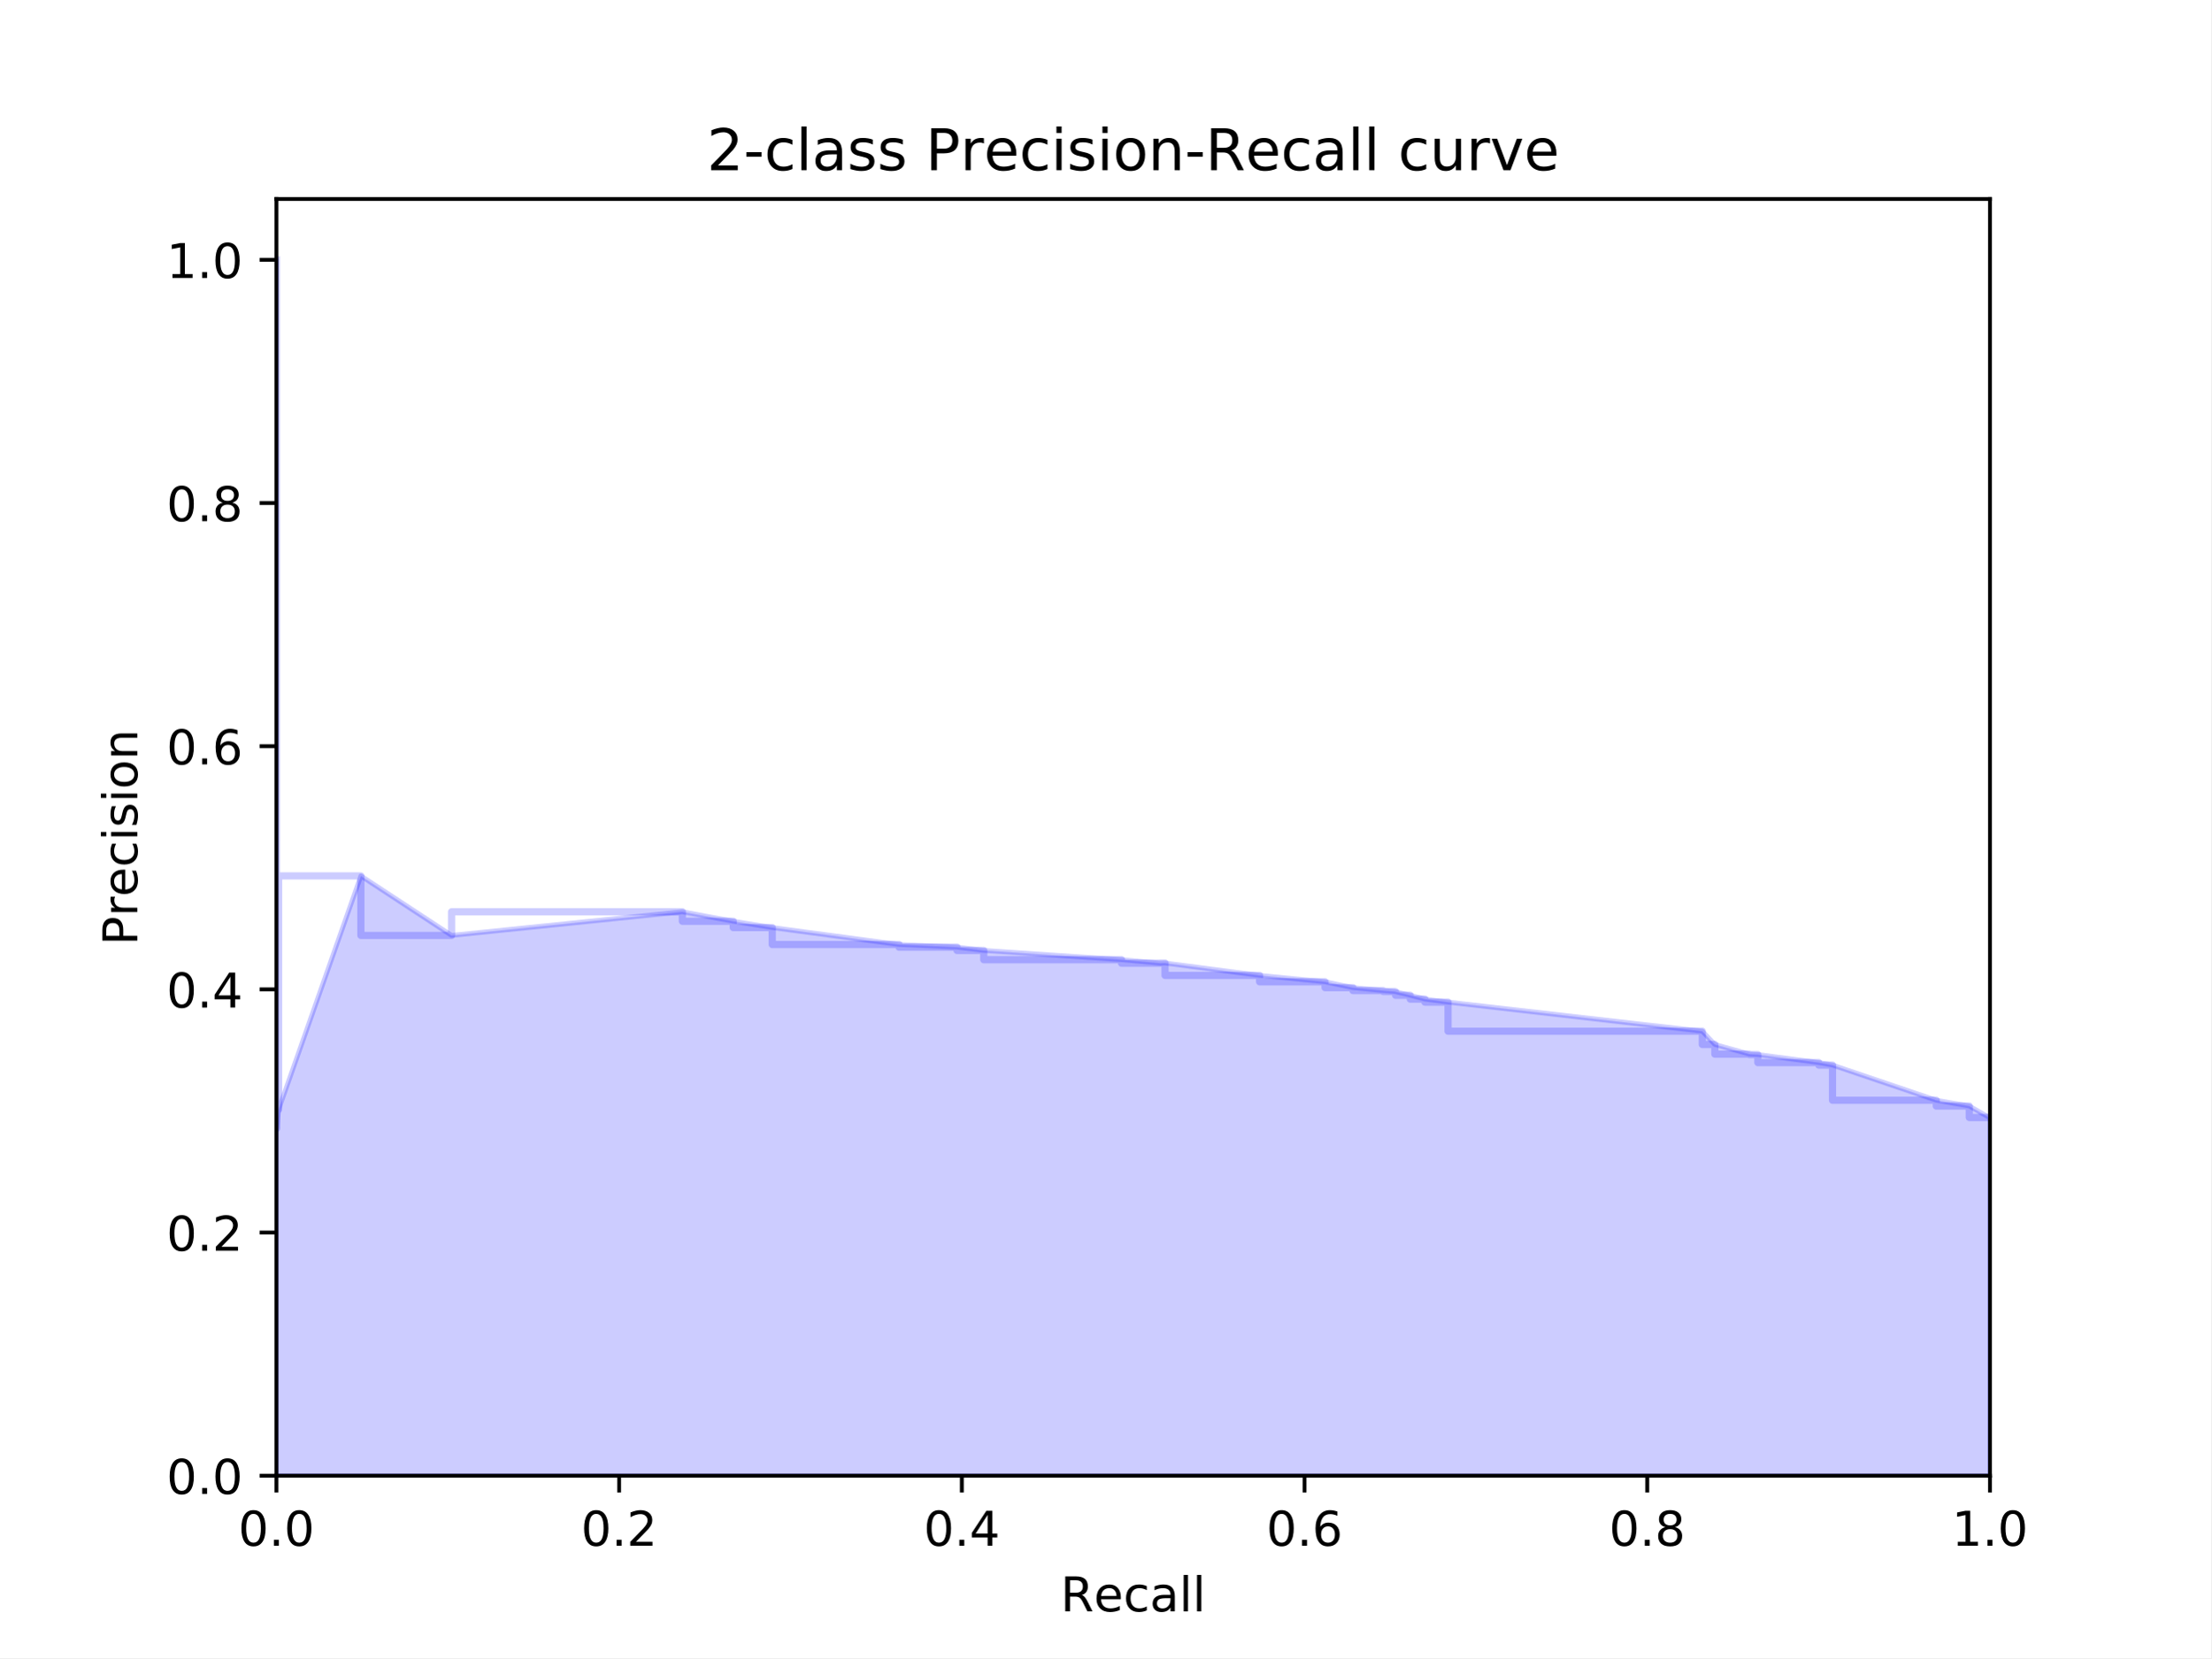
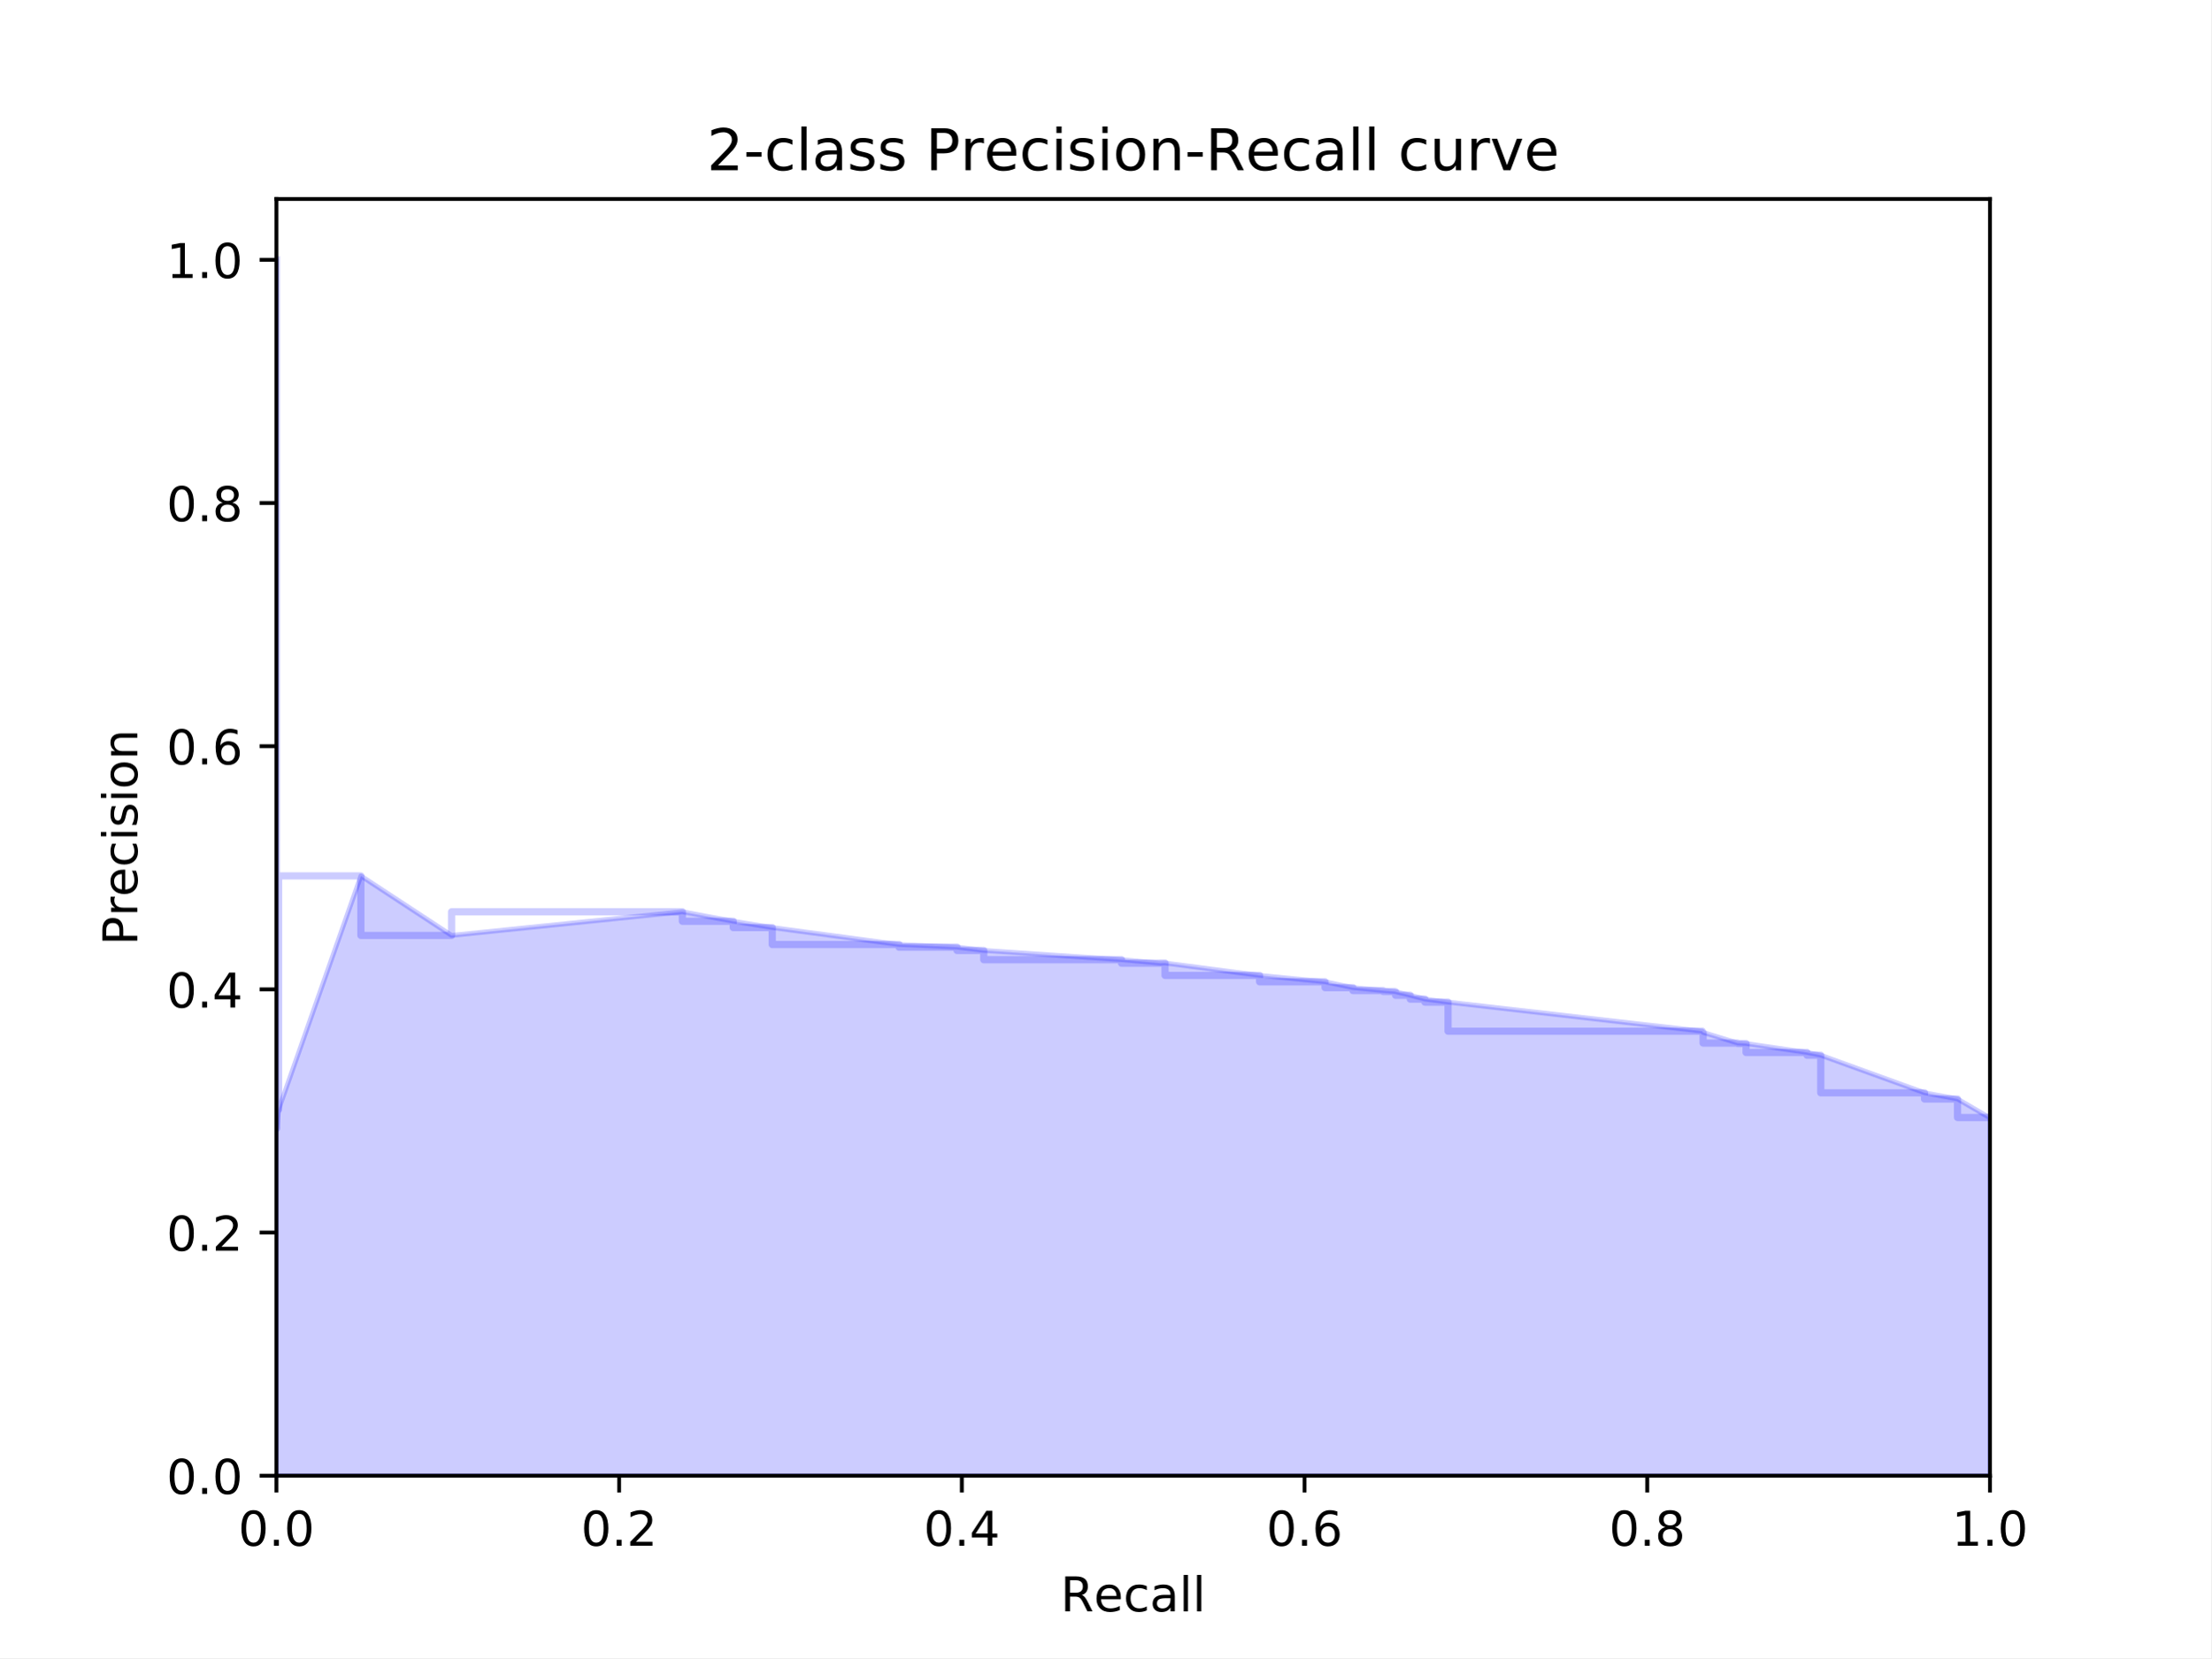
<svg xmlns="http://www.w3.org/2000/svg" xmlns:xlink="http://www.w3.org/1999/xlink" height="345.6pt" version="1.1" viewBox="0 0 460.8 345.6" width="460.8pt">
  <defs>
    <style type="text/css">
*{stroke-linecap:butt;stroke-linejoin:round;}
  </style>
  </defs>
  <g id="figure_1">
    <g id="patch_1">
      <path d="M 0 345.6  L 460.8 345.6  L 460.8 0  L 0 0  z " style="fill:#ffffff;" />
    </g>
    <g id="axes_1">
      <g id="patch_2">
        <path d="M 57.6 307.584  L 414.72 307.584  L 414.72 41.472  L 57.6 41.472  z " style="fill:#ffffff;" />
      </g>
      <g id="PolyCollection_1">
        <defs>
-           <path d="M 414.72 -38.016  L 414.72 -112.677  L 414.573 -112.675  L 410.406 -115.061  L 403.529 -116.264  L 381.903 -123.597  L 379.045 -124.119  L 366.342 -125.789  L 364.572 -125.879  L 357.382 -127.897  L 354.764 -130.66  L 301.776 -136.718  L 296.964 -137.349  L 293.904 -138.153  L 290.843 -138.89  L 290.677 -138.932  L 288.262 -139.122  L 281.975 -139.74  L 276.149 -140.962  L 262.506 -142.289  L 242.797 -144.866  L 241.82 -144.836  L 233.726 -145.564  L 205.02 -147.492  L 199.452 -148.177  L 187.358 -148.73  L 160.938 -152.262  L 152.807 -153.58  L 142.206 -155.554  L 94.105 -150.631  L 75.207 -163.034  L 58.061 -114.353  L 57.674 -110.427  L 57.6 -291.456  L 57.6 -38.016  L 57.6 -38.016  L 57.674 -38.016  L 58.061 -38.016  L 75.207 -38.016  L 94.105 -38.016  L 142.206 -38.016  L 152.807 -38.016  L 160.938 -38.016  L 187.358 -38.016  L 199.452 -38.016  L 205.02 -38.016  L 233.726 -38.016  L 241.82 -38.016  L 242.797 -38.016  L 262.506 -38.016  L 276.149 -38.016  L 281.975 -38.016  L 288.262 -38.016  L 290.677 -38.016  L 290.843 -38.016  L 293.904 -38.016  L 296.964 -38.016  L 301.776 -38.016  L 354.764 -38.016  L 357.382 -38.016  L 364.572 -38.016  L 366.342 -38.016  L 379.045 -38.016  L 381.903 -38.016  L 403.529 -38.016  L 410.406 -38.016  L 414.573 -38.016  L 414.72 -38.016  z " id="m663ce5c6a4" style="stroke:#0000ff;stroke-opacity:0.2;" />
+           <path d="M 414.72 -38.016  L 414.72 -112.677  L 414.573 -112.675  L 407.954 -116.53  L 401.077 -117.82  L 379.45 -125.654  L 376.593 -126.224  L 363.89 -128.086  L 362.12 -128.194  L 354.93 -130.399  L 354.764 -130.66  L 301.776 -136.718  L 296.964 -137.349  L 293.904 -138.153  L 290.843 -138.89  L 290.677 -138.932  L 288.262 -139.122  L 281.975 -139.74  L 276.149 -140.962  L 262.506 -142.289  L 242.797 -144.866  L 241.82 -144.836  L 233.726 -145.564  L 205.02 -147.492  L 199.452 -148.177  L 187.358 -148.73  L 160.938 -152.262  L 152.807 -153.58  L 142.206 -155.554  L 94.105 -150.631  L 75.207 -163.034  L 58.061 -114.353  L 57.674 -110.427  L 57.6 -291.456  L 57.6 -38.016  L 57.6 -38.016  L 57.674 -38.016  L 58.061 -38.016  L 75.207 -38.016  L 94.105 -38.016  L 142.206 -38.016  L 152.807 -38.016  L 160.938 -38.016  L 187.358 -38.016  L 199.452 -38.016  L 205.02 -38.016  L 233.726 -38.016  L 241.82 -38.016  L 242.797 -38.016  L 262.506 -38.016  L 276.149 -38.016  L 281.975 -38.016  L 288.262 -38.016  L 290.677 -38.016  L 290.843 -38.016  L 293.904 -38.016  L 296.964 -38.016  L 301.776 -38.016  L 354.764 -38.016  L 354.93 -38.016  L 362.12 -38.016  L 363.89 -38.016  L 376.593 -38.016  L 379.45 -38.016  L 401.077 -38.016  L 407.954 -38.016  L 414.573 -38.016  L 414.72 -38.016  z " id="mf8986ec4d5" style="stroke:#0000ff;stroke-opacity:0.2;" />
        </defs>
-         <g clip-path="url(#pb2841fa55d)">
-           <use style="fill:#0000ff;fill-opacity:0.2;stroke:#0000ff;stroke-opacity:0.2;" x="0" xlink:href="#m663ce5c6a4" y="345.6" />
+         <g clip-path="url(#p675cea5acf)">
+           <use style="fill:#0000ff;fill-opacity:0.2;stroke:#0000ff;stroke-opacity:0.2;" x="0" xlink:href="#mf8986ec4d5" y="345.6" />
        </g>
      </g>
      <g id="matplotlib.axis_1">
        <g id="xtick_1">
          <g id="line2d_1">
            <defs>
-               <path d="M 0 0  L 0 3.5  " id="m439074c978" style="stroke:#000000;stroke-width:0.8;" />
-             </defs>
-             <g>
-               <use style="stroke:#000000;stroke-width:0.8;" x="57.6" xlink:href="#m439074c978" y="307.584" />
+               <path d="M 0 0  L 0 3.5  " id="me4d34f2987" style="stroke:#000000;stroke-width:0.8;" />
+             </defs>
+             <g>
+               <use style="stroke:#000000;stroke-width:0.8;" x="57.6" xlink:href="#me4d34f2987" y="307.584" />
            </g>
          </g>
          <g id="text_1">
            <defs>
              <path d="M 31.781 66.406  Q 24.172 66.406 20.328 58.906  Q 16.5 51.422 16.5 36.375  Q 16.5 21.391 20.328 13.891  Q 24.172 6.391 31.781 6.391  Q 39.453 6.391 43.281 13.891  Q 47.125 21.391 47.125 36.375  Q 47.125 51.422 43.281 58.906  Q 39.453 66.406 31.781 66.406  z M 31.781 74.219  Q 44.047 74.219 50.516 64.516  Q 56.984 54.828 56.984 36.375  Q 56.984 17.969 50.516 8.266  Q 44.047 -1.422 31.781 -1.422  Q 19.531 -1.422 13.062 8.266  Q 6.594 17.969 6.594 36.375  Q 6.594 54.828 13.062 64.516  Q 19.531 74.219 31.781 74.219  z " id="DejaVuSans-48" />
              <path d="M 10.688 12.406  L 21 12.406  L 21 0  L 10.688 0  z " id="DejaVuSans-46" />
            </defs>
            <g transform="translate(49.64844 322.1824)scale(0.1 -0.1)">
              <use xlink:href="#DejaVuSans-48" />
              <use x="63.623" xlink:href="#DejaVuSans-46" />
              <use x="95.41" xlink:href="#DejaVuSans-48" />
            </g>
          </g>
        </g>
        <g id="xtick_2">
          <g id="line2d_2">
            <g>
-               <use style="stroke:#000000;stroke-width:0.8;" x="129.024" xlink:href="#m439074c978" y="307.584" />
+               <use style="stroke:#000000;stroke-width:0.8;" x="129.024" xlink:href="#me4d34f2987" y="307.584" />
            </g>
          </g>
          <g id="text_2">
            <defs>
              <path d="M 19.188 8.297  L 53.609 8.297  L 53.609 0  L 7.328 0  L 7.328 8.297  Q 12.938 14.109 22.625 23.891  Q 32.328 33.688 34.812 36.531  Q 39.547 41.844 41.422 45.531  Q 43.312 49.219 43.312 52.781  Q 43.312 58.594 39.234 62.25  Q 35.156 65.922 28.609 65.922  Q 23.969 65.922 18.812 64.312  Q 13.672 62.703 7.812 59.422  L 7.812 69.391  Q 13.766 71.781 18.938 73  Q 24.125 74.219 28.422 74.219  Q 39.75 74.219 46.484 68.547  Q 53.219 62.891 53.219 53.422  Q 53.219 48.922 51.531 44.891  Q 49.859 40.875 45.406 35.406  Q 44.188 33.984 37.641 27.219  Q 31.109 20.453 19.188 8.297  z " id="DejaVuSans-50" />
            </defs>
            <g transform="translate(121.0724 322.1824)scale(0.1 -0.1)">
              <use xlink:href="#DejaVuSans-48" />
              <use x="63.623" xlink:href="#DejaVuSans-46" />
              <use x="95.41" xlink:href="#DejaVuSans-50" />
            </g>
          </g>
        </g>
        <g id="xtick_3">
          <g id="line2d_3">
            <g>
-               <use style="stroke:#000000;stroke-width:0.8;" x="200.448" xlink:href="#m439074c978" y="307.584" />
+               <use style="stroke:#000000;stroke-width:0.8;" x="200.448" xlink:href="#me4d34f2987" y="307.584" />
            </g>
          </g>
          <g id="text_3">
            <defs>
              <path d="M 37.797 64.312  L 12.891 25.391  L 37.797 25.391  z M 35.203 72.906  L 47.609 72.906  L 47.609 25.391  L 58.016 25.391  L 58.016 17.188  L 47.609 17.188  L 47.609 0  L 37.797 0  L 37.797 17.188  L 4.891 17.188  L 4.891 26.703  z " id="DejaVuSans-52" />
            </defs>
            <g transform="translate(192.4964 322.1824)scale(0.1 -0.1)">
              <use xlink:href="#DejaVuSans-48" />
              <use x="63.623" xlink:href="#DejaVuSans-46" />
              <use x="95.41" xlink:href="#DejaVuSans-52" />
            </g>
          </g>
        </g>
        <g id="xtick_4">
          <g id="line2d_4">
            <g>
-               <use style="stroke:#000000;stroke-width:0.8;" x="271.872" xlink:href="#m439074c978" y="307.584" />
+               <use style="stroke:#000000;stroke-width:0.8;" x="271.872" xlink:href="#me4d34f2987" y="307.584" />
            </g>
          </g>
          <g id="text_4">
            <defs>
              <path d="M 33.016 40.375  Q 26.375 40.375 22.484 35.828  Q 18.609 31.297 18.609 23.391  Q 18.609 15.531 22.484 10.953  Q 26.375 6.391 33.016 6.391  Q 39.656 6.391 43.531 10.953  Q 47.406 15.531 47.406 23.391  Q 47.406 31.297 43.531 35.828  Q 39.656 40.375 33.016 40.375  z M 52.594 71.297  L 52.594 62.312  Q 48.875 64.062 45.094 64.984  Q 41.312 65.922 37.594 65.922  Q 27.828 65.922 22.672 59.328  Q 17.531 52.734 16.797 39.406  Q 19.672 43.656 24.016 45.922  Q 28.375 48.188 33.594 48.188  Q 44.578 48.188 50.953 41.516  Q 57.328 34.859 57.328 23.391  Q 57.328 12.156 50.688 5.359  Q 44.047 -1.422 33.016 -1.422  Q 20.359 -1.422 13.672 8.266  Q 6.984 17.969 6.984 36.375  Q 6.984 53.656 15.188 63.938  Q 23.391 74.219 37.203 74.219  Q 40.922 74.219 44.703 73.484  Q 48.484 72.75 52.594 71.297  z " id="DejaVuSans-54" />
            </defs>
            <g transform="translate(263.9204 322.1824)scale(0.1 -0.1)">
              <use xlink:href="#DejaVuSans-48" />
              <use x="63.623" xlink:href="#DejaVuSans-46" />
              <use x="95.41" xlink:href="#DejaVuSans-54" />
            </g>
          </g>
        </g>
        <g id="xtick_5">
          <g id="line2d_5">
            <g>
-               <use style="stroke:#000000;stroke-width:0.8;" x="343.296" xlink:href="#m439074c978" y="307.584" />
+               <use style="stroke:#000000;stroke-width:0.8;" x="343.296" xlink:href="#me4d34f2987" y="307.584" />
            </g>
          </g>
          <g id="text_5">
            <defs>
              <path d="M 31.781 34.625  Q 24.75 34.625 20.719 30.859  Q 16.703 27.094 16.703 20.516  Q 16.703 13.922 20.719 10.156  Q 24.75 6.391 31.781 6.391  Q 38.812 6.391 42.859 10.172  Q 46.922 13.969 46.922 20.516  Q 46.922 27.094 42.891 30.859  Q 38.875 34.625 31.781 34.625  z M 21.922 38.812  Q 15.578 40.375 12.031 44.719  Q 8.5 49.078 8.5 55.328  Q 8.5 64.062 14.719 69.141  Q 20.953 74.219 31.781 74.219  Q 42.672 74.219 48.875 69.141  Q 55.078 64.062 55.078 55.328  Q 55.078 49.078 51.531 44.719  Q 48 40.375 41.703 38.812  Q 48.828 37.156 52.797 32.312  Q 56.781 27.484 56.781 20.516  Q 56.781 9.906 50.312 4.234  Q 43.844 -1.422 31.781 -1.422  Q 19.734 -1.422 13.25 4.234  Q 6.781 9.906 6.781 20.516  Q 6.781 27.484 10.781 32.312  Q 14.797 37.156 21.922 38.812  z M 18.312 54.391  Q 18.312 48.734 21.844 45.562  Q 25.391 42.391 31.781 42.391  Q 38.141 42.391 41.719 45.562  Q 45.312 48.734 45.312 54.391  Q 45.312 60.062 41.719 63.234  Q 38.141 66.406 31.781 66.406  Q 25.391 66.406 21.844 63.234  Q 18.312 60.062 18.312 54.391  z " id="DejaVuSans-56" />
            </defs>
            <g transform="translate(335.3444 322.1824)scale(0.1 -0.1)">
              <use xlink:href="#DejaVuSans-48" />
              <use x="63.623" xlink:href="#DejaVuSans-46" />
              <use x="95.41" xlink:href="#DejaVuSans-56" />
            </g>
          </g>
        </g>
        <g id="xtick_6">
          <g id="line2d_6">
            <g>
-               <use style="stroke:#000000;stroke-width:0.8;" x="414.72" xlink:href="#m439074c978" y="307.584" />
+               <use style="stroke:#000000;stroke-width:0.8;" x="414.72" xlink:href="#me4d34f2987" y="307.584" />
            </g>
          </g>
          <g id="text_6">
            <defs>
              <path d="M 12.406 8.297  L 28.516 8.297  L 28.516 63.922  L 10.984 60.406  L 10.984 69.391  L 28.422 72.906  L 38.281 72.906  L 38.281 8.297  L 54.391 8.297  L 54.391 0  L 12.406 0  z " id="DejaVuSans-49" />
            </defs>
            <g transform="translate(406.7684 322.1824)scale(0.1 -0.1)">
              <use xlink:href="#DejaVuSans-49" />
              <use x="63.623" xlink:href="#DejaVuSans-46" />
              <use x="95.41" xlink:href="#DejaVuSans-48" />
            </g>
          </g>
        </g>
        <g id="text_7">
          <defs>
            <path d="M 44.391 34.188  Q 47.562 33.109 50.562 29.594  Q 53.562 26.078 56.594 19.922  L 66.609 0  L 56 0  L 46.688 18.703  Q 43.062 26.031 39.672 28.422  Q 36.281 30.812 30.422 30.812  L 19.672 30.812  L 19.672 0  L 9.812 0  L 9.812 72.906  L 32.078 72.906  Q 44.578 72.906 50.734 67.672  Q 56.891 62.453 56.891 51.906  Q 56.891 45.016 53.688 40.469  Q 50.484 35.938 44.391 34.188  z M 19.672 64.797  L 19.672 38.922  L 32.078 38.922  Q 39.203 38.922 42.844 42.219  Q 46.484 45.516 46.484 51.906  Q 46.484 58.297 42.844 61.547  Q 39.203 64.797 32.078 64.797  z " id="DejaVuSans-82" />
            <path d="M 56.203 29.594  L 56.203 25.203  L 14.891 25.203  Q 15.484 15.922 20.484 11.062  Q 25.484 6.203 34.422 6.203  Q 39.594 6.203 44.453 7.469  Q 49.312 8.734 54.109 11.281  L 54.109 2.781  Q 49.266 0.734 44.188 -0.344  Q 39.109 -1.422 33.891 -1.422  Q 20.797 -1.422 13.156 6.188  Q 5.516 13.812 5.516 26.812  Q 5.516 40.234 12.766 48.109  Q 20.016 56 32.328 56  Q 43.359 56 49.781 48.891  Q 56.203 41.797 56.203 29.594  z M 47.219 32.234  Q 47.125 39.594 43.094 43.984  Q 39.062 48.391 32.422 48.391  Q 24.906 48.391 20.391 44.141  Q 15.875 39.891 15.188 32.172  z " id="DejaVuSans-101" />
            <path d="M 48.781 52.594  L 48.781 44.188  Q 44.969 46.297 41.141 47.344  Q 37.312 48.391 33.406 48.391  Q 24.656 48.391 19.812 42.844  Q 14.984 37.312 14.984 27.297  Q 14.984 17.281 19.812 11.734  Q 24.656 6.203 33.406 6.203  Q 37.312 6.203 41.141 7.25  Q 44.969 8.297 48.781 10.406  L 48.781 2.094  Q 45.016 0.344 40.984 -0.531  Q 36.969 -1.422 32.422 -1.422  Q 20.062 -1.422 12.781 6.344  Q 5.516 14.109 5.516 27.297  Q 5.516 40.672 12.859 48.328  Q 20.219 56 33.016 56  Q 37.156 56 41.109 55.141  Q 45.062 54.297 48.781 52.594  z " id="DejaVuSans-99" />
            <path d="M 34.281 27.484  Q 23.391 27.484 19.188 25  Q 14.984 22.516 14.984 16.5  Q 14.984 11.719 18.141 8.906  Q 21.297 6.109 26.703 6.109  Q 34.188 6.109 38.703 11.406  Q 43.219 16.703 43.219 25.484  L 43.219 27.484  z M 52.203 31.203  L 52.203 0  L 43.219 0  L 43.219 8.297  Q 40.141 3.328 35.547 0.953  Q 30.953 -1.422 24.312 -1.422  Q 15.922 -1.422 10.953 3.297  Q 6 8.016 6 15.922  Q 6 25.141 12.172 29.828  Q 18.359 34.516 30.609 34.516  L 43.219 34.516  L 43.219 35.406  Q 43.219 41.609 39.141 45  Q 35.062 48.391 27.688 48.391  Q 23 48.391 18.547 47.266  Q 14.109 46.141 10.016 43.891  L 10.016 52.203  Q 14.938 54.109 19.578 55.047  Q 24.219 56 28.609 56  Q 40.484 56 46.344 49.844  Q 52.203 43.703 52.203 31.203  z " id="DejaVuSans-97" />
            <path d="M 9.422 75.984  L 18.406 75.984  L 18.406 0  L 9.422 0  z " id="DejaVuSans-108" />
          </defs>
          <g transform="translate(221.0209 335.8606)scale(0.1 -0.1)">
            <use xlink:href="#DejaVuSans-82" />
            <use x="69.42" xlink:href="#DejaVuSans-101" />
            <use x="130.943" xlink:href="#DejaVuSans-99" />
            <use x="185.924" xlink:href="#DejaVuSans-97" />
            <use x="247.203" xlink:href="#DejaVuSans-108" />
            <use x="274.986" xlink:href="#DejaVuSans-108" />
          </g>
        </g>
      </g>
      <g id="matplotlib.axis_2">
        <g id="ytick_1">
          <g id="line2d_7">
            <defs>
-               <path d="M 0 0  L -3.5 0  " id="ma636345606" style="stroke:#000000;stroke-width:0.8;" />
-             </defs>
-             <g>
-               <use style="stroke:#000000;stroke-width:0.8;" x="57.6" xlink:href="#ma636345606" y="307.584" />
+               <path d="M 0 0  L -3.5 0  " id="m37a2d2487c" style="stroke:#000000;stroke-width:0.8;" />
+             </defs>
+             <g>
+               <use style="stroke:#000000;stroke-width:0.8;" x="57.6" xlink:href="#m37a2d2487c" y="307.584" />
            </g>
          </g>
          <g id="text_8">
            <g transform="translate(34.69687 311.3832)scale(0.1 -0.1)">
              <use xlink:href="#DejaVuSans-48" />
              <use x="63.623" xlink:href="#DejaVuSans-46" />
              <use x="95.41" xlink:href="#DejaVuSans-48" />
            </g>
          </g>
        </g>
        <g id="ytick_2">
          <g id="line2d_8">
            <g>
-               <use style="stroke:#000000;stroke-width:0.8;" x="57.6" xlink:href="#ma636345606" y="256.896" />
+               <use style="stroke:#000000;stroke-width:0.8;" x="57.6" xlink:href="#m37a2d2487c" y="256.896" />
            </g>
          </g>
          <g id="text_9">
            <g transform="translate(34.69687 260.6952)scale(0.1 -0.1)">
              <use xlink:href="#DejaVuSans-48" />
              <use x="63.623" xlink:href="#DejaVuSans-46" />
              <use x="95.41" xlink:href="#DejaVuSans-50" />
            </g>
          </g>
        </g>
        <g id="ytick_3">
          <g id="line2d_9">
            <g>
-               <use style="stroke:#000000;stroke-width:0.8;" x="57.6" xlink:href="#ma636345606" y="206.208" />
+               <use style="stroke:#000000;stroke-width:0.8;" x="57.6" xlink:href="#m37a2d2487c" y="206.208" />
            </g>
          </g>
          <g id="text_10">
            <g transform="translate(34.69687 210.0072)scale(0.1 -0.1)">
              <use xlink:href="#DejaVuSans-48" />
              <use x="63.623" xlink:href="#DejaVuSans-46" />
              <use x="95.41" xlink:href="#DejaVuSans-52" />
            </g>
          </g>
        </g>
        <g id="ytick_4">
          <g id="line2d_10">
            <g>
-               <use style="stroke:#000000;stroke-width:0.8;" x="57.6" xlink:href="#ma636345606" y="155.52" />
+               <use style="stroke:#000000;stroke-width:0.8;" x="57.6" xlink:href="#m37a2d2487c" y="155.52" />
            </g>
          </g>
          <g id="text_11">
            <g transform="translate(34.69687 159.3192)scale(0.1 -0.1)">
              <use xlink:href="#DejaVuSans-48" />
              <use x="63.623" xlink:href="#DejaVuSans-46" />
              <use x="95.41" xlink:href="#DejaVuSans-54" />
            </g>
          </g>
        </g>
        <g id="ytick_5">
          <g id="line2d_11">
            <g>
-               <use style="stroke:#000000;stroke-width:0.8;" x="57.6" xlink:href="#ma636345606" y="104.832" />
+               <use style="stroke:#000000;stroke-width:0.8;" x="57.6" xlink:href="#m37a2d2487c" y="104.832" />
            </g>
          </g>
          <g id="text_12">
            <g transform="translate(34.69687 108.6312)scale(0.1 -0.1)">
              <use xlink:href="#DejaVuSans-48" />
              <use x="63.623" xlink:href="#DejaVuSans-46" />
              <use x="95.41" xlink:href="#DejaVuSans-56" />
            </g>
          </g>
        </g>
        <g id="ytick_6">
          <g id="line2d_12">
            <g>
-               <use style="stroke:#000000;stroke-width:0.8;" x="57.6" xlink:href="#ma636345606" y="54.144" />
+               <use style="stroke:#000000;stroke-width:0.8;" x="57.6" xlink:href="#m37a2d2487c" y="54.144" />
            </g>
          </g>
          <g id="text_13">
            <g transform="translate(34.69687 57.94322)scale(0.1 -0.1)">
              <use xlink:href="#DejaVuSans-49" />
              <use x="63.623" xlink:href="#DejaVuSans-46" />
              <use x="95.41" xlink:href="#DejaVuSans-48" />
            </g>
          </g>
        </g>
        <g id="text_14">
          <defs>
            <path d="M 19.672 64.797  L 19.672 37.406  L 32.078 37.406  Q 38.969 37.406 42.719 40.969  Q 46.484 44.531 46.484 51.125  Q 46.484 57.672 42.719 61.234  Q 38.969 64.797 32.078 64.797  z M 9.812 72.906  L 32.078 72.906  Q 44.344 72.906 50.609 67.359  Q 56.891 61.812 56.891 51.125  Q 56.891 40.328 50.609 34.812  Q 44.344 29.297 32.078 29.297  L 19.672 29.297  L 19.672 0  L 9.812 0  z " id="DejaVuSans-80" />
            <path d="M 41.109 46.297  Q 39.594 47.172 37.812 47.578  Q 36.031 48 33.891 48  Q 26.266 48 22.188 43.047  Q 18.109 38.094 18.109 28.812  L 18.109 0  L 9.078 0  L 9.078 54.688  L 18.109 54.688  L 18.109 46.188  Q 20.953 51.172 25.484 53.578  Q 30.031 56 36.531 56  Q 37.453 56 38.578 55.875  Q 39.703 55.766 41.062 55.516  z " id="DejaVuSans-114" />
            <path d="M 9.422 54.688  L 18.406 54.688  L 18.406 0  L 9.422 0  z M 9.422 75.984  L 18.406 75.984  L 18.406 64.594  L 9.422 64.594  z " id="DejaVuSans-105" />
            <path d="M 44.281 53.078  L 44.281 44.578  Q 40.484 46.531 36.375 47.5  Q 32.281 48.484 27.875 48.484  Q 21.188 48.484 17.844 46.438  Q 14.5 44.391 14.5 40.281  Q 14.5 37.156 16.891 35.375  Q 19.281 33.594 26.516 31.984  L 29.594 31.297  Q 39.156 29.25 43.188 25.516  Q 47.219 21.781 47.219 15.094  Q 47.219 7.469 41.188 3.016  Q 35.156 -1.422 24.609 -1.422  Q 20.219 -1.422 15.453 -0.562  Q 10.688 0.297 5.422 2  L 5.422 11.281  Q 10.406 8.688 15.234 7.391  Q 20.062 6.109 24.812 6.109  Q 31.156 6.109 34.562 8.281  Q 37.984 10.453 37.984 14.406  Q 37.984 18.062 35.516 20.016  Q 33.062 21.969 24.703 23.781  L 21.578 24.516  Q 13.234 26.266 9.516 29.906  Q 5.812 33.547 5.812 39.891  Q 5.812 47.609 11.281 51.797  Q 16.75 56 26.812 56  Q 31.781 56 36.172 55.266  Q 40.578 54.547 44.281 53.078  z " id="DejaVuSans-115" />
            <path d="M 30.609 48.391  Q 23.391 48.391 19.188 42.75  Q 14.984 37.109 14.984 27.297  Q 14.984 17.484 19.156 11.844  Q 23.344 6.203 30.609 6.203  Q 37.797 6.203 41.984 11.859  Q 46.188 17.531 46.188 27.297  Q 46.188 37.016 41.984 42.703  Q 37.797 48.391 30.609 48.391  z M 30.609 56  Q 42.328 56 49.016 48.375  Q 55.719 40.766 55.719 27.297  Q 55.719 13.875 49.016 6.219  Q 42.328 -1.422 30.609 -1.422  Q 18.844 -1.422 12.172 6.219  Q 5.516 13.875 5.516 27.297  Q 5.516 40.766 12.172 48.375  Q 18.844 56 30.609 56  z " id="DejaVuSans-111" />
            <path d="M 54.891 33.016  L 54.891 0  L 45.906 0  L 45.906 32.719  Q 45.906 40.484 42.875 44.328  Q 39.844 48.188 33.797 48.188  Q 26.516 48.188 22.312 43.547  Q 18.109 38.922 18.109 30.906  L 18.109 0  L 9.078 0  L 9.078 54.688  L 18.109 54.688  L 18.109 46.188  Q 21.344 51.125 25.703 53.562  Q 30.078 56 35.797 56  Q 45.219 56 50.047 50.172  Q 54.891 44.344 54.891 33.016  z " id="DejaVuSans-110" />
          </defs>
          <g transform="translate(28.61719 197.0327)rotate(-90)scale(0.1 -0.1)">
            <use xlink:href="#DejaVuSans-80" />
            <use x="60.287" xlink:href="#DejaVuSans-114" />
            <use x="101.369" xlink:href="#DejaVuSans-101" />
            <use x="162.893" xlink:href="#DejaVuSans-99" />
            <use x="217.873" xlink:href="#DejaVuSans-105" />
            <use x="245.656" xlink:href="#DejaVuSans-115" />
            <use x="297.756" xlink:href="#DejaVuSans-105" />
            <use x="325.539" xlink:href="#DejaVuSans-111" />
            <use x="386.721" xlink:href="#DejaVuSans-110" />
          </g>
        </g>
      </g>
      <g id="line2d_13">
-         <path clip-path="url(#pb2841fa55d)" d="M 414.72 232.923  L 414.573 232.923  L 414.573 232.925  L 410.406 232.925  L 410.406 230.539  L 403.529 230.539  L 403.529 229.336  L 381.903 229.336  L 381.903 222.003  L 379.045 222.003  L 379.045 221.481  L 366.342 221.481  L 366.342 219.811  L 364.572 219.811  L 364.572 219.721  L 357.382 219.721  L 357.382 217.703  L 354.764 217.703  L 354.764 214.94  L 301.776 214.94  L 301.776 208.882  L 296.964 208.882  L 296.964 208.251  L 293.904 208.251  L 293.904 207.447  L 290.843 207.447  L 290.843 206.71  L 290.677 206.71  L 290.677 206.668  L 288.262 206.668  L 288.262 206.478  L 281.975 206.478  L 281.975 205.86  L 276.149 205.86  L 276.149 204.638  L 262.506 204.638  L 262.506 203.311  L 242.797 203.311  L 242.797 200.734  L 241.82 200.734  L 241.82 200.764  L 233.726 200.764  L 233.726 200.036  L 205.02 200.036  L 205.02 198.108  L 199.452 198.108  L 199.452 197.423  L 187.358 197.423  L 187.358 196.87  L 160.938 196.87  L 160.938 193.338  L 152.807 193.338  L 152.807 192.02  L 142.206 192.02  L 142.206 190.046  L 94.105 190.046  L 94.105 194.969  L 75.207 194.969  L 75.207 182.566  L 58.061 182.566  L 58.061 231.247  L 57.674 231.247  L 57.674 235.173  L 57.6 235.173  L 57.6 54.144  " style="fill:none;stroke:#0000ff;stroke-linecap:square;stroke-opacity:0.2;stroke-width:1.5;" />
+         <path clip-path="url(#p675cea5acf)" d="M 414.72 232.923  L 414.573 232.923  L 414.573 232.925  L 407.954 232.925  L 407.954 229.07  L 401.077 229.07  L 401.077 227.78  L 379.45 227.78  L 379.45 219.946  L 376.593 219.946  L 376.593 219.376  L 363.89 219.376  L 363.89 217.514  L 362.12 217.514  L 362.12 217.406  L 354.93 217.406  L 354.93 215.201  L 354.764 215.201  L 354.764 214.94  L 301.776 214.94  L 301.776 208.882  L 296.964 208.882  L 296.964 208.251  L 293.904 208.251  L 293.904 207.447  L 290.843 207.447  L 290.843 206.71  L 290.677 206.71  L 290.677 206.668  L 288.262 206.668  L 288.262 206.478  L 281.975 206.478  L 281.975 205.86  L 276.149 205.86  L 276.149 204.638  L 262.506 204.638  L 262.506 203.311  L 242.797 203.311  L 242.797 200.734  L 241.82 200.734  L 241.82 200.764  L 233.726 200.764  L 233.726 200.036  L 205.02 200.036  L 205.02 198.108  L 199.452 198.108  L 199.452 197.423  L 187.358 197.423  L 187.358 196.87  L 160.938 196.87  L 160.938 193.338  L 152.807 193.338  L 152.807 192.02  L 142.206 192.02  L 142.206 190.046  L 94.105 190.046  L 94.105 194.969  L 75.207 194.969  L 75.207 182.566  L 58.061 182.566  L 58.061 231.247  L 57.674 231.247  L 57.674 235.173  L 57.6 235.173  L 57.6 54.144  " style="fill:none;stroke:#0000ff;stroke-linecap:square;stroke-opacity:0.2;stroke-width:1.5;" />
      </g>
      <g id="patch_3">
        <path d="M 57.6 307.584  L 57.6 41.472  " style="fill:none;stroke:#000000;stroke-linecap:square;stroke-linejoin:miter;stroke-width:0.8;" />
      </g>
      <g id="patch_4">
        <path d="M 414.72 307.584  L 414.72 41.472  " style="fill:none;stroke:#000000;stroke-linecap:square;stroke-linejoin:miter;stroke-width:0.8;" />
      </g>
      <g id="patch_5">
        <path d="M 57.6 307.584  L 414.72 307.584  " style="fill:none;stroke:#000000;stroke-linecap:square;stroke-linejoin:miter;stroke-width:0.8;" />
      </g>
      <g id="patch_6">
        <path d="M 57.6 41.472  L 414.72 41.472  " style="fill:none;stroke:#000000;stroke-linecap:square;stroke-linejoin:miter;stroke-width:0.8;" />
      </g>
      <g id="text_15">
        <defs>
          <path d="M 4.891 31.391  L 31.203 31.391  L 31.203 23.391  L 4.891 23.391  z " id="DejaVuSans-45" />
          <path id="DejaVuSans-32" />
          <path d="M 8.5 21.578  L 8.5 54.688  L 17.484 54.688  L 17.484 21.922  Q 17.484 14.156 20.5 10.266  Q 23.531 6.391 29.594 6.391  Q 36.859 6.391 41.078 11.031  Q 45.312 15.672 45.312 23.688  L 45.312 54.688  L 54.297 54.688  L 54.297 0  L 45.312 0  L 45.312 8.406  Q 42.047 3.422 37.719 1  Q 33.406 -1.422 27.688 -1.422  Q 18.266 -1.422 13.375 4.438  Q 8.5 10.297 8.5 21.578  z M 31.109 56  z " id="DejaVuSans-117" />
          <path d="M 2.984 54.688  L 12.5 54.688  L 29.594 8.797  L 46.688 54.688  L 56.203 54.688  L 35.688 0  L 23.484 0  z " id="DejaVuSans-118" />
        </defs>
        <g transform="translate(147.3216 35.472)scale(0.12 -0.12)">
          <use xlink:href="#DejaVuSans-50" />
          <use x="63.623" xlink:href="#DejaVuSans-45" />
          <use x="99.707" xlink:href="#DejaVuSans-99" />
          <use x="154.688" xlink:href="#DejaVuSans-108" />
          <use x="182.471" xlink:href="#DejaVuSans-97" />
          <use x="243.75" xlink:href="#DejaVuSans-115" />
          <use x="295.85" xlink:href="#DejaVuSans-115" />
          <use x="347.949" xlink:href="#DejaVuSans-32" />
          <use x="379.736" xlink:href="#DejaVuSans-80" />
          <use x="440.023" xlink:href="#DejaVuSans-114" />
          <use x="481.105" xlink:href="#DejaVuSans-101" />
          <use x="542.629" xlink:href="#DejaVuSans-99" />
          <use x="597.609" xlink:href="#DejaVuSans-105" />
          <use x="625.393" xlink:href="#DejaVuSans-115" />
          <use x="677.492" xlink:href="#DejaVuSans-105" />
          <use x="705.275" xlink:href="#DejaVuSans-111" />
          <use x="766.457" xlink:href="#DejaVuSans-110" />
          <use x="829.836" xlink:href="#DejaVuSans-45" />
          <use x="865.92" xlink:href="#DejaVuSans-82" />
          <use x="935.34" xlink:href="#DejaVuSans-101" />
          <use x="996.863" xlink:href="#DejaVuSans-99" />
          <use x="1051.844" xlink:href="#DejaVuSans-97" />
          <use x="1113.123" xlink:href="#DejaVuSans-108" />
          <use x="1140.906" xlink:href="#DejaVuSans-108" />
          <use x="1168.689" xlink:href="#DejaVuSans-32" />
          <use x="1200.477" xlink:href="#DejaVuSans-99" />
          <use x="1255.457" xlink:href="#DejaVuSans-117" />
          <use x="1318.836" xlink:href="#DejaVuSans-114" />
          <use x="1359.949" xlink:href="#DejaVuSans-118" />
          <use x="1419.129" xlink:href="#DejaVuSans-101" />
        </g>
      </g>
    </g>
  </g>
  <defs>
-     <clipPath id="pb2841fa55d">
+     <clipPath id="p675cea5acf">
      <rect height="266.112" width="357.12" x="57.6" y="41.472" />
    </clipPath>
  </defs>
</svg>
